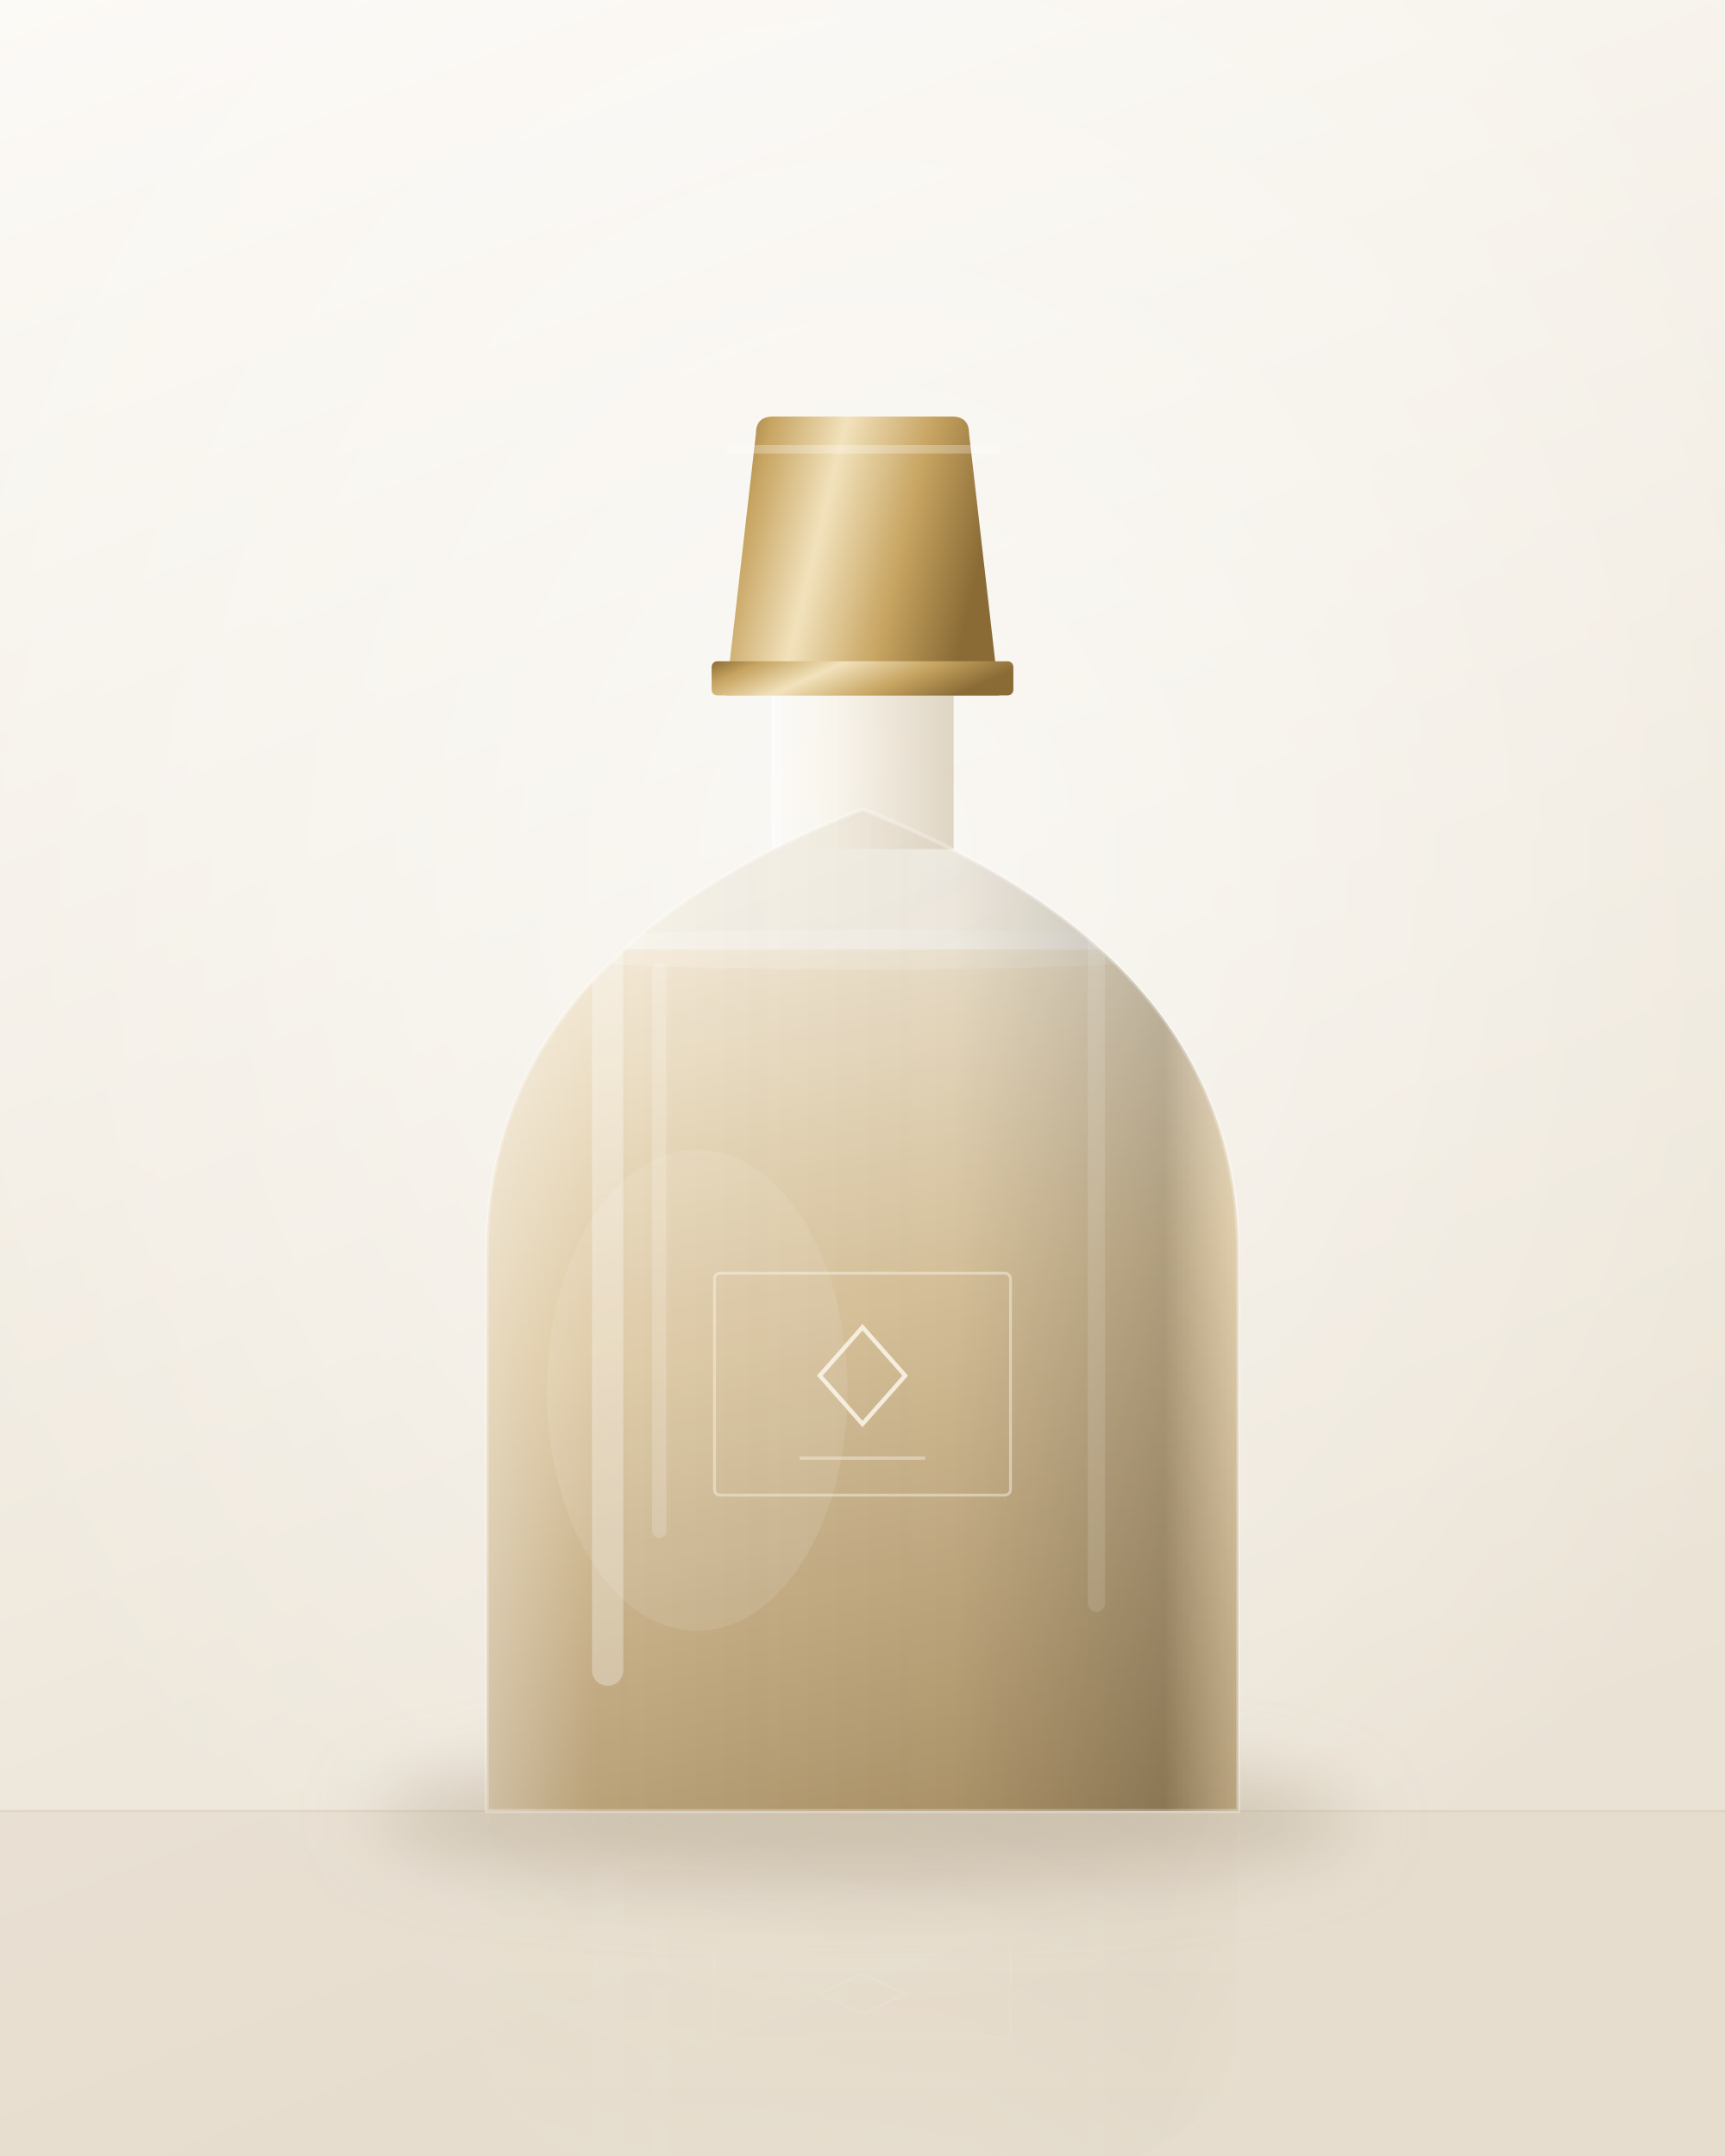
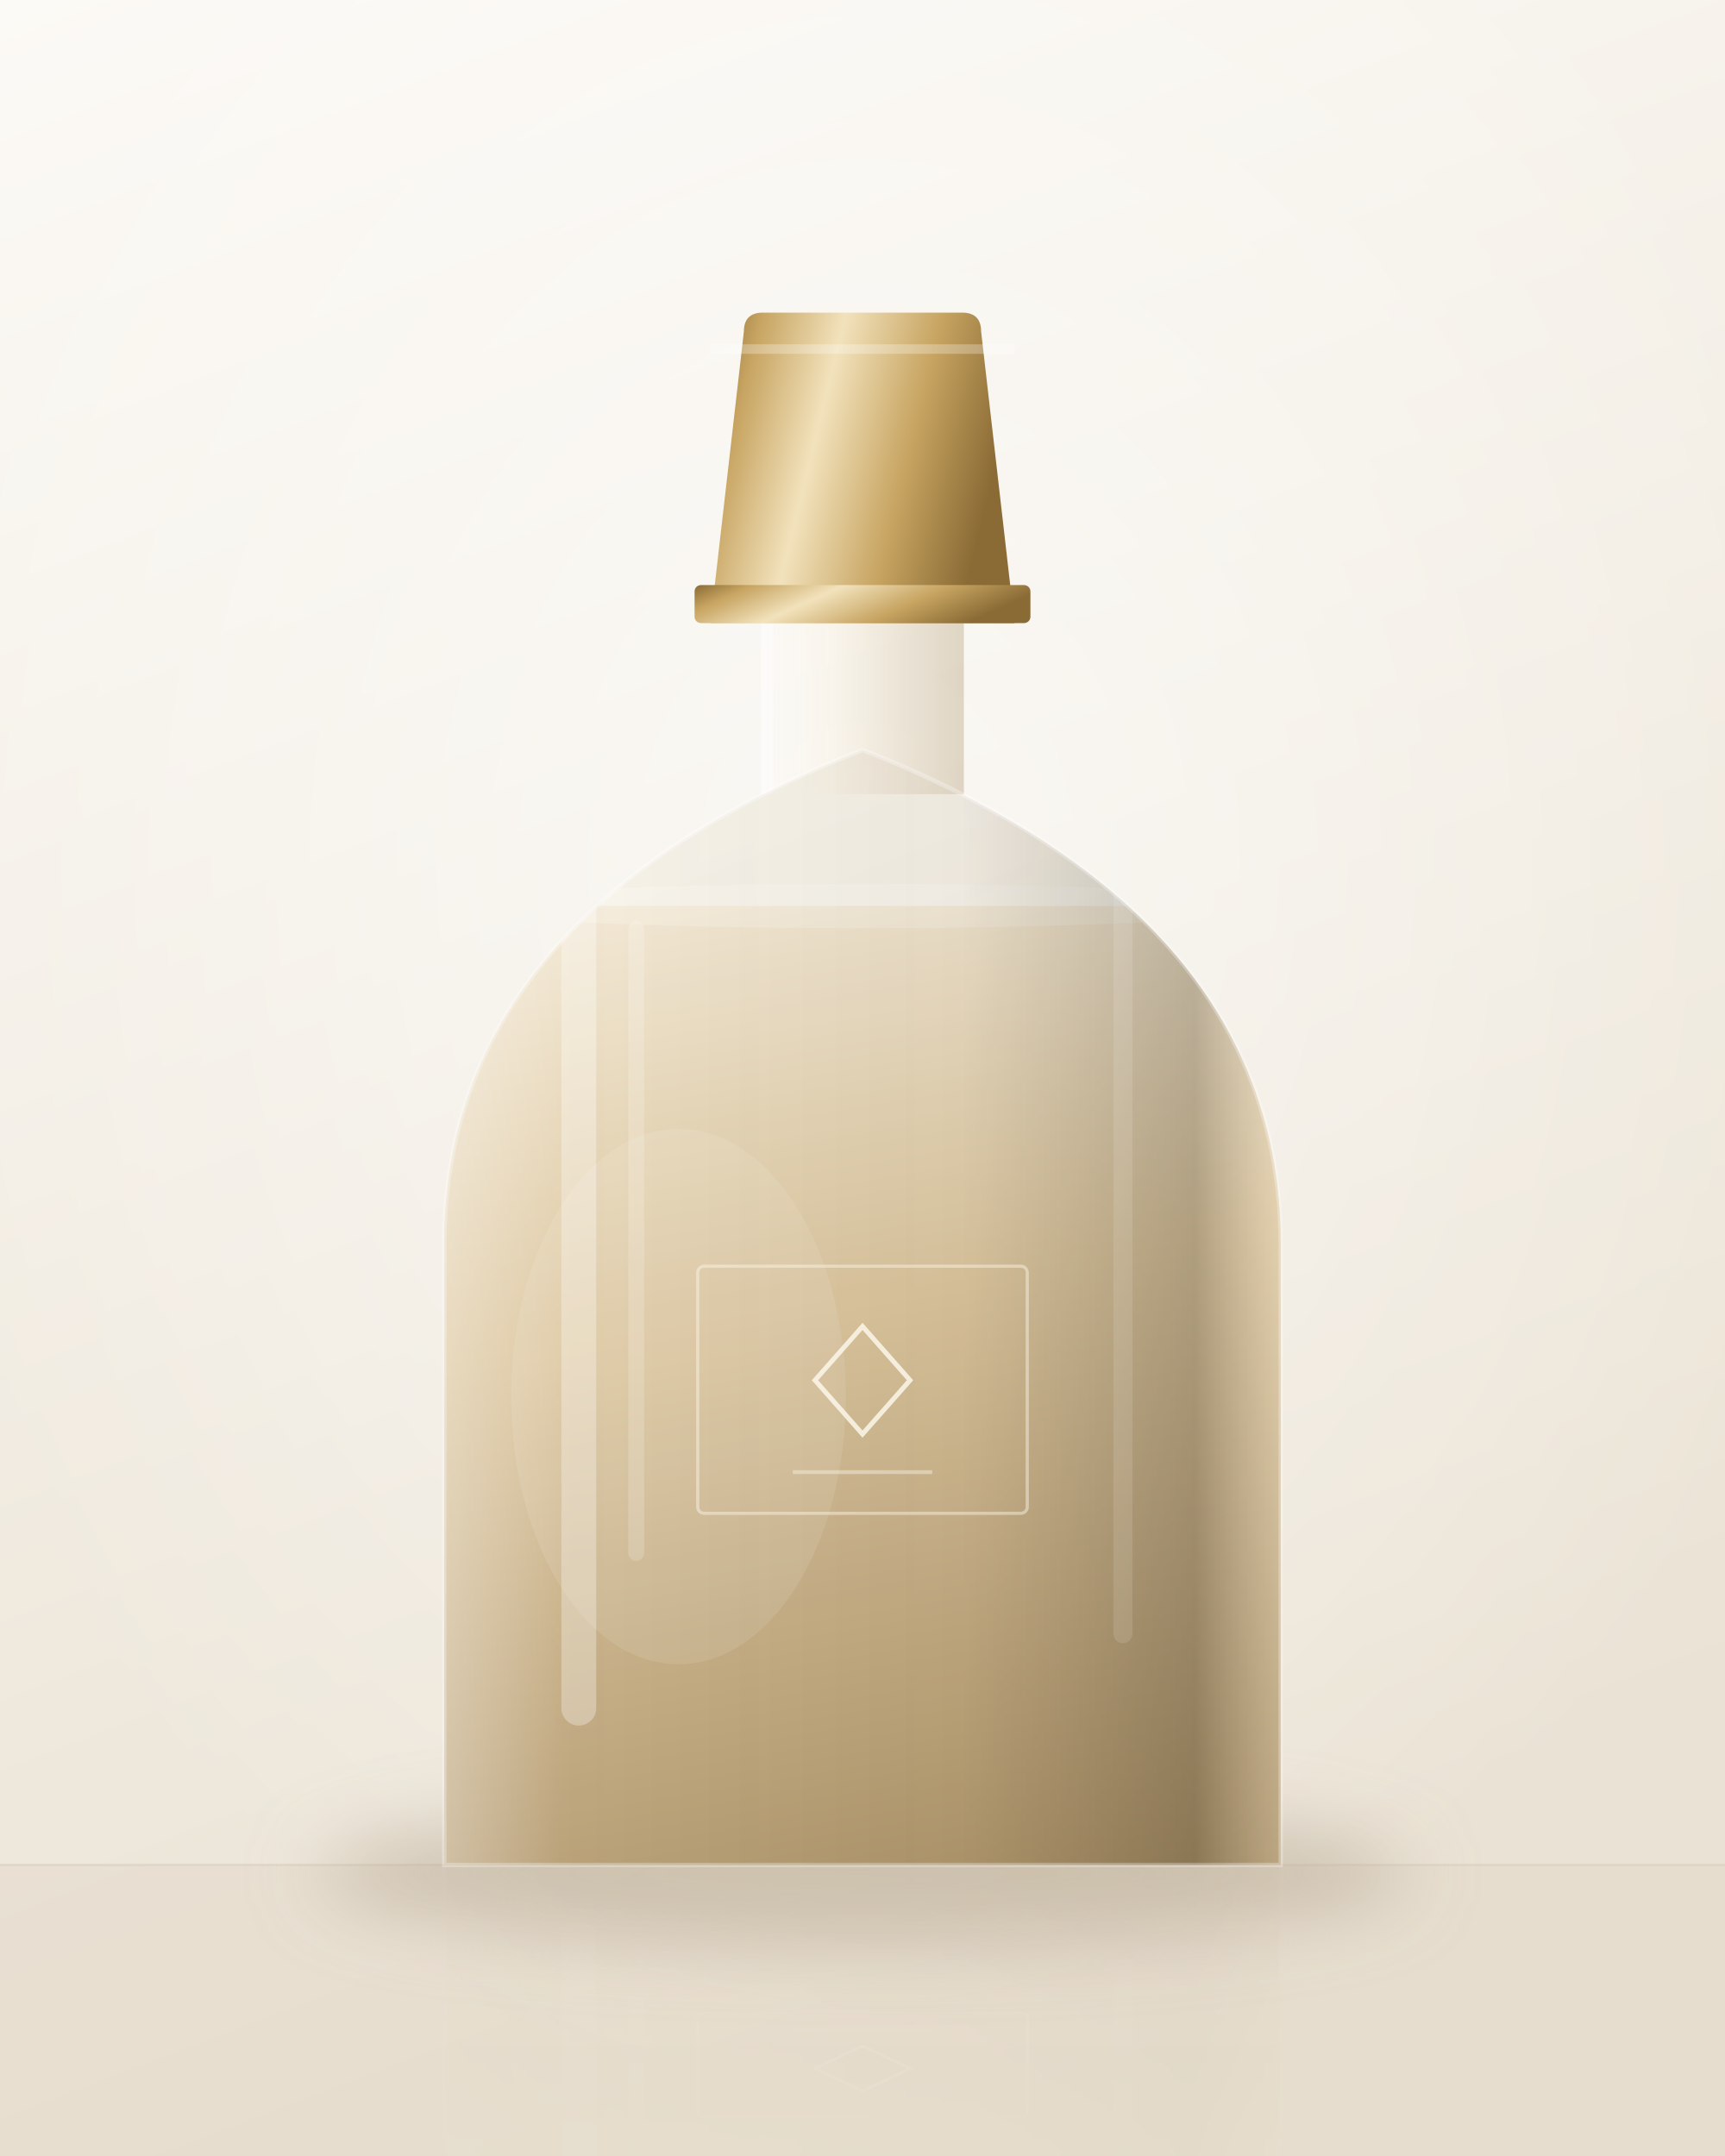
<svg xmlns="http://www.w3.org/2000/svg" viewBox="0 0 800 1000" width="800" height="1000" role="img">
  <defs>
    <linearGradient id="bg-noor-al-sabah1" x1="0" y1="0" x2="0.3" y2="1">
      <stop offset="0" stop-color="#FCFAF6" />
      <stop offset="1" stop-color="#EAE2D4" />
    </linearGradient>
    <radialGradient id="glow-noor-al-sabah1" cx="0.5" cy="0.4" r="0.58">
      <stop offset="0" stop-color="#FFFFFF" stop-opacity="0.8" />
      <stop offset="1" stop-color="#FFFFFF" stop-opacity="0" />
    </radialGradient>
    <linearGradient id="liq-noor-al-sabah1" x1="0" y1="0" x2="0.25" y2="1">
      <stop offset="0" stop-color="#F7EFDF" />
      <stop offset="0.45" stop-color="#DCC69E" />
      <stop offset="1" stop-color="#AE9469" />
    </linearGradient>
    <linearGradient id="empty-noor-al-sabah1" x1="0" y1="0" x2="0.3" y2="1">
      <stop offset="0" stop-color="#F7EFDF" stop-opacity="0.34" />
      <stop offset="1" stop-color="#DCC69E" stop-opacity="0.42" />
    </linearGradient>
    <linearGradient id="glass-noor-al-sabah1" x1="0" y1="0" x2="1" y2="0">
      <stop offset="0" stop-color="#ffffff" stop-opacity="0.34" />
      <stop offset="0.14" stop-color="#ffffff" stop-opacity="0.05" />
      <stop offset="0.62" stop-color="#000000" stop-opacity="0.04" />
      <stop offset="0.9" stop-color="#000000" stop-opacity="0.2" />
      <stop offset="1" stop-color="#ffffff" stop-opacity="0.16" />
    </linearGradient>
    <linearGradient id="cap-noor-al-sabah1" x1="0" y1="0" x2="1" y2="0.25">
      <stop offset="0" stop-color="#8A6B35" />
      <stop offset="0.16" stop-color="#C7A461" />
      <stop offset="0.42" stop-color="#F2E2BC" />
      <stop offset="0.72" stop-color="#C7A461" />
      <stop offset="1" stop-color="#8A6B35" />
    </linearGradient>
    <linearGradient id="neck-noor-al-sabah1" x1="0" y1="0" x2="1" y2="0">
      <stop offset="0" stop-color="#ffffff" stop-opacity="0.3" />
      <stop offset="0.35" stop-color="#F7EFDF" stop-opacity="0.35" />
      <stop offset="1" stop-color="#AE9469" stop-opacity="0.35" />
    </linearGradient>
    <linearGradient id="fade-noor-al-sabah1" x1="0" y1="0" x2="0" y2="1">
      <stop offset="0" stop-color="#ffffff" stop-opacity="0.55" />
      <stop offset="1" stop-color="#ffffff" stop-opacity="0" />
    </linearGradient>
    <mask id="reflect-noor-al-sabah1">
      <rect x="-1000" y="-1000" width="2000" height="2000" fill="url(#fade-noor-al-sabah1)" />
    </mask>
    <filter id="soft-noor-al-sabah1" x="-60%" y="-60%" width="220%" height="220%">
      <feGaussianBlur stdDeviation="16" />
    </filter>
  </defs>
  <rect width="800" height="1000" fill="url(#bg-noor-al-sabah1)" />
  <rect width="800" height="1000" fill="url(#glow-noor-al-sabah1)" opacity="0.7" />
-   <rect y="840" width="800" height="160" fill="#DCD1BE" opacity="0.3" />
-   <path d="M 0 840 L 800 840" stroke="#DCD1BE" stroke-opacity="0.7" />
-   <ellipse cx="400" cy="844" rx="227.04" ry="29.04" fill="#B3A68F" opacity="0.5" filter="url(#soft-noor-al-sabah1)" />
-   <g mask="url(#reflect-noor-al-sabah1)" opacity="0.16" transform="translate(400 840) scale(1.32 -0.5544)">
+   <rect y="865" width="800" height="135" fill="#DCD1BE" opacity="0.3" />
+   <path d="M 0 865 L 800 865" stroke="#DCD1BE" stroke-opacity="0.7" />
+   <ellipse cx="400" cy="869" rx="252.735" ry="32.327" fill="#B3A68F" opacity="0.5" filter="url(#soft-noor-al-sabah1)" />
+   <g mask="url(#reflect-noor-al-sabah1)" opacity="0.16" transform="translate(400 865) scale(1.469388 -0.6171429)">
    <clipPath id="clip-noor-al-sabah1">
      <path d="M -132 0 L -132 -196 Q -132 -300 0 -352 Q 132 -300 132 -196 L 132 0 Z" />
    </clipPath>
    <rect x="-32" y="-392" width="64" height="54" fill="url(#neck-noor-al-sabah1)" />
    <rect x="-32" y="-392" width="4" height="54" fill="#ffffff" opacity="0.35" />
    <path d="M -48 -392 L 48 -392 L 37.44 -484 Q 37.44 -490 31.44 -490 L -31.44 -490 Q -37.44 -490 -37.44 -484 Z" fill="url(#cap-noor-al-sabah1)" />
    <rect x="-48" y="-480" width="96" height="3" fill="#ffffff" opacity="0.28" />
    <rect x="-53" y="-404" width="106" height="12" rx="2" fill="url(#cap-noor-al-sabah1)" />
    <path d="M -132 0 L -132 -196 Q -132 -300 0 -352 Q 132 -300 132 -196 L 132 0 Z" fill="url(#empty-noor-al-sabah1)" />
    <g clip-path="url(#clip-noor-al-sabah1)">
      <rect x="-260" y="-302.72" width="520" height="342.72" fill="url(#liq-noor-al-sabah1)" />
      <ellipse cx="0" cy="-302.72" rx="132" ry="7" fill="#ffffff" opacity="0.18" />
      <ellipse cx="-58.08" cy="-147.84" rx="52.8" ry="84.48" fill="#ffffff" opacity="0.1" />
    </g>
    <path d="M -132 0 L -132 -196 Q -132 -300 0 -352 Q 132 -300 132 -196 L 132 0 Z" fill="url(#glass-noor-al-sabah1)" />
    <path d="M -132 0 L -132 -196 Q -132 -300 0 -352 Q 132 -300 132 -196 L 132 0 Z" fill="none" stroke="#ffffff" stroke-opacity="0.28" stroke-width="1.4" />
    <g clip-path="url(#clip-noor-al-sabah1)">
      <rect x="-95.04" y="-326" width="11" height="282" rx="5.5" fill="#ffffff" opacity="0.3" />
      <rect x="-73.92" y="-298" width="5" height="202" rx="2.5" fill="#ffffff" opacity="0.18" />
      <rect x="79.2" y="-312" width="6" height="242" rx="3" fill="#ffffff" opacity="0.12" />
    </g>
    <g opacity="0.92">
      <rect x="-52" y="-189" width="104" height="78" rx="2" fill="none" stroke="#FDF8EC" stroke-opacity="0.5" />
      <path d="M 0 -170 L 15 -153 L 0 -136 L -15 -153 Z" fill="none" stroke="#FDF8EC" stroke-opacity="0.9" stroke-width="1.5" />
      <path d="M -22 -124 L 22 -124" stroke="#FDF8EC" stroke-opacity="0.45" stroke-width="1.2" />
    </g>
  </g>
-   <g transform="translate(400 840) scale(1.32)">
+   <g transform="translate(400 865) scale(1.469388)">
    <clipPath id="clip-noor-al-sabah1">
      <path d="M -132 0 L -132 -196 Q -132 -300 0 -352 Q 132 -300 132 -196 L 132 0 Z" />
    </clipPath>
    <rect x="-32" y="-392" width="64" height="54" fill="url(#neck-noor-al-sabah1)" />
    <rect x="-32" y="-392" width="4" height="54" fill="#ffffff" opacity="0.35" />
    <path d="M -48 -392 L 48 -392 L 37.44 -484 Q 37.44 -490 31.44 -490 L -31.44 -490 Q -37.44 -490 -37.44 -484 Z" fill="url(#cap-noor-al-sabah1)" />
    <rect x="-48" y="-480" width="96" height="3" fill="#ffffff" opacity="0.28" />
    <rect x="-53" y="-404" width="106" height="12" rx="2" fill="url(#cap-noor-al-sabah1)" />
    <path d="M -132 0 L -132 -196 Q -132 -300 0 -352 Q 132 -300 132 -196 L 132 0 Z" fill="url(#empty-noor-al-sabah1)" />
    <g clip-path="url(#clip-noor-al-sabah1)">
      <rect x="-260" y="-302.72" width="520" height="342.72" fill="url(#liq-noor-al-sabah1)" />
      <ellipse cx="0" cy="-302.72" rx="132" ry="7" fill="#ffffff" opacity="0.18" />
      <ellipse cx="-58.08" cy="-147.84" rx="52.8" ry="84.48" fill="#ffffff" opacity="0.1" />
    </g>
    <path d="M -132 0 L -132 -196 Q -132 -300 0 -352 Q 132 -300 132 -196 L 132 0 Z" fill="url(#glass-noor-al-sabah1)" />
    <path d="M -132 0 L -132 -196 Q -132 -300 0 -352 Q 132 -300 132 -196 L 132 0 Z" fill="none" stroke="#ffffff" stroke-opacity="0.28" stroke-width="1.4" />
    <g clip-path="url(#clip-noor-al-sabah1)">
      <rect x="-95.04" y="-326" width="11" height="282" rx="5.5" fill="#ffffff" opacity="0.3" />
      <rect x="-73.92" y="-298" width="5" height="202" rx="2.5" fill="#ffffff" opacity="0.18" />
      <rect x="79.2" y="-312" width="6" height="242" rx="3" fill="#ffffff" opacity="0.12" />
    </g>
    <g opacity="0.92">
      <rect x="-52" y="-189" width="104" height="78" rx="2" fill="none" stroke="#FDF8EC" stroke-opacity="0.5" />
      <path d="M 0 -170 L 15 -153 L 0 -136 L -15 -153 Z" fill="none" stroke="#FDF8EC" stroke-opacity="0.9" stroke-width="1.5" />
      <path d="M -22 -124 L 22 -124" stroke="#FDF8EC" stroke-opacity="0.45" stroke-width="1.2" />
    </g>
  </g>
</svg>
